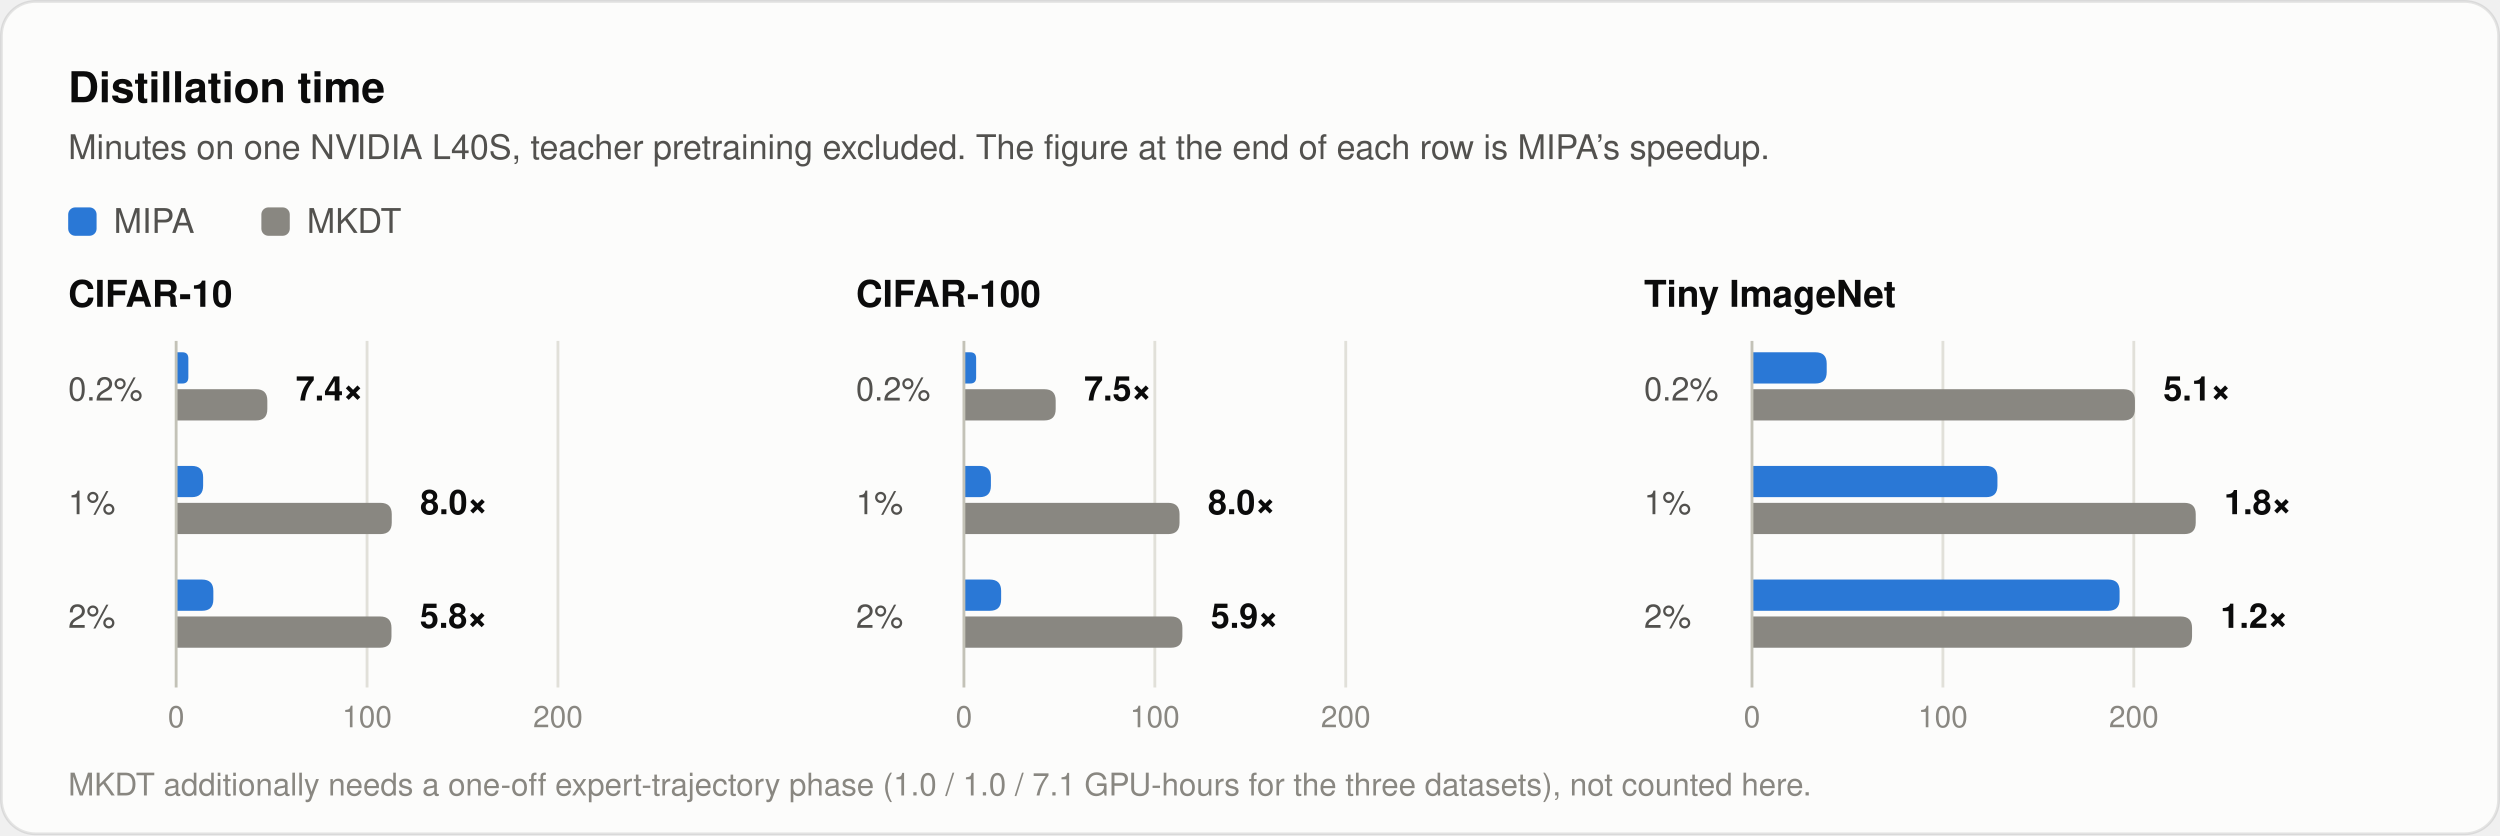
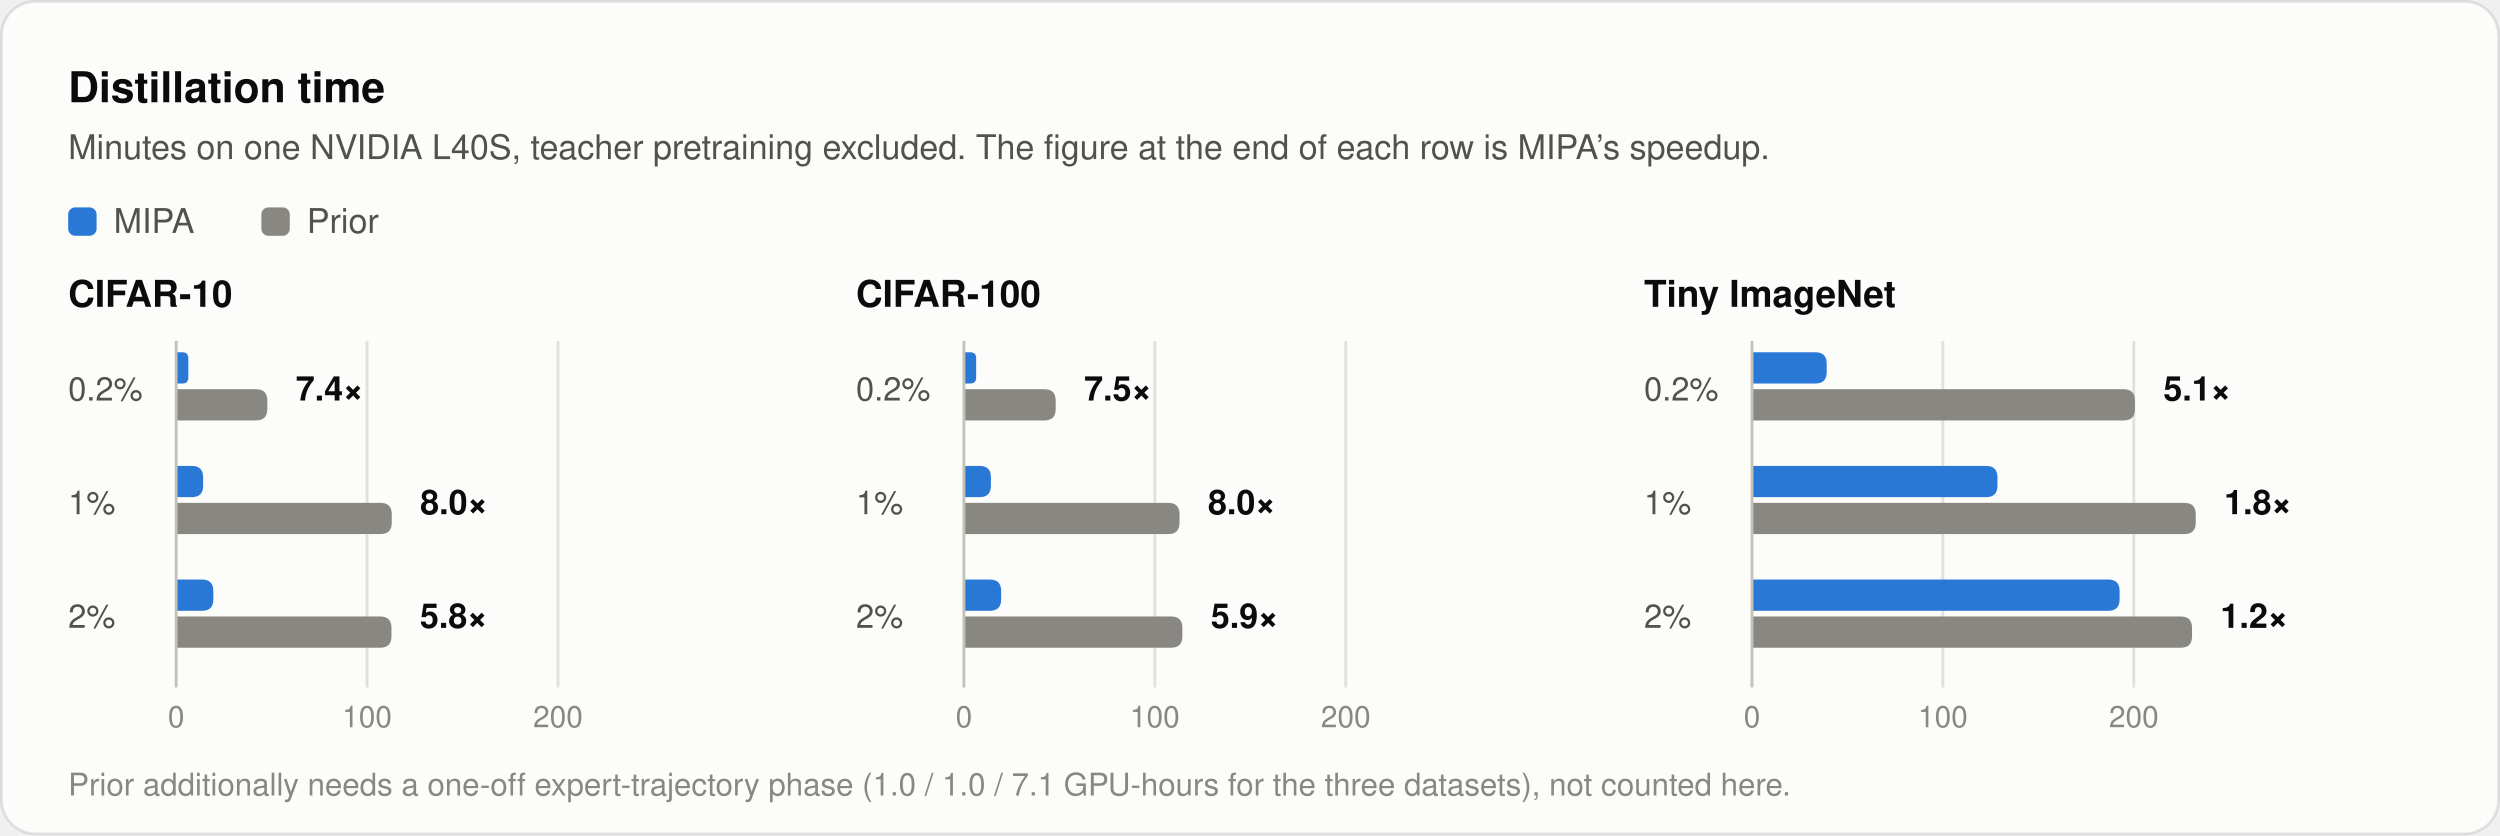
- <svg xmlns="http://www.w3.org/2000/svg" viewBox="0 0 880 294" width="880" height="294" role="img" aria-label="Distillation time of MIPA versus MKDT on three datasets">
+ <svg xmlns="http://www.w3.org/2000/svg" viewBox="0 0 880 294" width="880" height="294" role="img" aria-label="Distillation time of MIPA versus the prior method on three datasets">
  <style>text{font-family:system-ui, -apple-system, 'Segoe UI', Helvetica, Arial, sans-serif}.onblue{fill:#fff}.plate{fill:#fff}.px{image-rendering:pixelated;image-rendering:crisp-edges}.surface{fill:#fcfcfb}.bd{stroke:#0b0b0b;stroke-opacity:.10}.ink{fill:#0b0b0b}.ink2{fill:#52514e}.muted{fill:#898781}.s-grid{stroke:#e1e0d9}.s-axis{stroke:#c3c2b7}.s-ink2{stroke:#52514e}.f-ink2{fill:#52514e}.blue{fill:#2a78d6}.s-blue{stroke:#2a78d6}.orange{fill:#eb6834}.gray{fill:#898781}.s-gray{stroke:#898781}.tile{fill:#0b0b0b;fill-opacity:.035;stroke:#0b0b0b;stroke-opacity:.14}.r0{fill:#cde2fb}.r1{fill:#b7d3f6}.r2{fill:#9ec5f4}.r3{fill:#86b6ef}.r4{fill:#6da7ec}.r5{fill:#5598e7}.r6{fill:#3987e5}.r7{fill:#2a78d6}.r8{fill:#256abf}.r9{fill:#1c5cab}.r10{fill:#184f95}.r11{fill:#104281}.r12{fill:#0d366b}@media (prefers-color-scheme: dark){.surface{fill:#1a1a19}.bd{stroke:#ffffff;stroke-opacity:.10}.ink{fill:#f0efec}.ink2{fill:#c3c2b7}.muted{fill:#898781}.s-grid{stroke:#2c2c2a}.s-axis{stroke:#383835}.s-ink2{stroke:#c3c2b7}.f-ink2{fill:#c3c2b7}.blue{fill:#3987e5}.s-blue{stroke:#3987e5}.orange{fill:#d95926}.gray{fill:#898781}.s-gray{stroke:#898781}.tile{fill:#ffffff;fill-opacity:.05;stroke:#ffffff;stroke-opacity:.14}.r0{fill:#0d366b}.r1{fill:#104281}.r2{fill:#184f95}.r3{fill:#1c5cab}.r4{fill:#256abf}.r5{fill:#2a78d6}.r6{fill:#3987e5}.r7{fill:#5598e7}.r8{fill:#6da7ec}.r9{fill:#86b6ef}.r10{fill:#9ec5f4}.r11{fill:#b7d3f6}.r12{fill:#cde2fb}}</style>
  <defs />
  <rect x="0.5" y="0.5" width="879.0" height="293.0" rx="12" class="surface bd" />
  <text x="24.0" y="36.0" class="ink" font-size="15" font-weight="600" text-anchor="start">Distillation time</text>
  <text x="24.0" y="56.0" class="ink2" font-size="12" font-weight="400" text-anchor="start">Minutes on one NVIDIA L40S, teacher pretraining excluded. The figure at the end of each row is MIPA’s speedup.</text>
  <rect x="24.0" y="73.0" width="10.0" height="10.0" rx="2.5" class="blue" />
  <text x="40.0" y="82.0" class="ink2" font-size="12" font-weight="400" text-anchor="start">MIPA</text>
  <rect x="92.0" y="73.0" width="10.0" height="10.0" rx="2.5" class="gray" />
-   <text x="108.0" y="82.0" class="ink2" font-size="12" font-weight="400" text-anchor="start">MKDT</text>
+   <text x="108.0" y="82.0" class="ink2" font-size="12" font-weight="400" text-anchor="start">Prior</text>
  <text x="24.0" y="108.0" class="ink" font-size="13" font-weight="600" text-anchor="start">CIFAR-10</text>
  <line x1="129.2" y1="120.0" x2="129.2" y2="242.0" class="s-grid" stroke-width="1" />
  <line x1="196.4" y1="120.0" x2="196.4" y2="242.0" class="s-grid" stroke-width="1" />
  <text x="62.0" y="256.0" class="muted" font-size="10.5" font-weight="400" text-anchor="middle">0</text>
  <text x="129.2" y="256.0" class="muted" font-size="10.5" font-weight="400" text-anchor="middle">100</text>
  <text x="196.4" y="256.0" class="muted" font-size="10.5" font-weight="400" text-anchor="middle">200</text>
  <text x="24.0" y="141.0" class="ink2" font-size="11.5" font-weight="400" text-anchor="start">0.2%</text>
  <path d="M62.0,124.0 H64.2 Q66.3,124.0 66.3,126.2 V132.8 Q66.3,135.0 64.2,135.0 H62.0 Z" class="blue" />
  <path d="M62.0,137.0 H90.1 Q94.1,137.0 94.1,141.0 V144.0 Q94.1,148.0 90.1,148.0 H62.0 Z" class="gray" />
  <text x="104.1" y="141.0" class="ink" font-size="12" font-weight="600" text-anchor="start">7.4×</text>
  <text x="24.0" y="181.0" class="ink2" font-size="11.5" font-weight="400" text-anchor="start">1%</text>
  <path d="M62.0,164.0 H67.5 Q71.5,164.0 71.5,168.0 V171.0 Q71.5,175.0 67.5,175.0 H62.0 Z" class="blue" />
  <path d="M62.0,177.0 H133.9 Q137.9,177.0 137.9,181.0 V184.0 Q137.9,188.0 133.9,188.0 H62.0 Z" class="gray" />
  <text x="147.9" y="181.0" class="ink" font-size="12" font-weight="600" text-anchor="start">8.0×</text>
  <text x="24.0" y="221.0" class="ink2" font-size="11.5" font-weight="400" text-anchor="start">2%</text>
  <path d="M62.0,204.0 H71.1 Q75.1,204.0 75.1,208.0 V211.0 Q75.1,215.0 71.1,215.0 H62.0 Z" class="blue" />
  <path d="M62.0,217.0 H133.8 Q137.8,217.0 137.8,221.0 V224.0 Q137.8,228.0 133.8,228.0 H62.0 Z" class="gray" />
  <text x="147.8" y="221.0" class="ink" font-size="12" font-weight="600" text-anchor="start">5.8×</text>
  <line x1="62.0" y1="120.0" x2="62.0" y2="242.0" class="s-axis" stroke-width="1" />
  <text x="301.3" y="108.0" class="ink" font-size="13" font-weight="600" text-anchor="start">CIFAR-100</text>
  <line x1="406.5" y1="120.0" x2="406.5" y2="242.0" class="s-grid" stroke-width="1" />
  <line x1="473.7" y1="120.0" x2="473.7" y2="242.0" class="s-grid" stroke-width="1" />
  <text x="339.3" y="256.0" class="muted" font-size="10.5" font-weight="400" text-anchor="middle">0</text>
  <text x="406.5" y="256.0" class="muted" font-size="10.5" font-weight="400" text-anchor="middle">100</text>
  <text x="473.7" y="256.0" class="muted" font-size="10.5" font-weight="400" text-anchor="middle">200</text>
  <text x="301.3" y="141.0" class="ink2" font-size="11.5" font-weight="400" text-anchor="start">0.2%</text>
  <path d="M339.3,124.0 H341.5 Q343.6,124.0 343.6,126.1 V132.9 Q343.6,135.0 341.5,135.0 H339.3 Z" class="blue" />
  <path d="M339.3,137.0 H367.6 Q371.6,137.0 371.6,141.0 V144.0 Q371.6,148.0 367.6,148.0 H339.3 Z" class="gray" />
  <text x="381.6" y="141.0" class="ink" font-size="12" font-weight="600" text-anchor="start">7.5×</text>
  <text x="301.3" y="181.0" class="ink2" font-size="11.5" font-weight="400" text-anchor="start">1%</text>
  <path d="M339.3,164.0 H344.8 Q348.8,164.0 348.8,168.0 V171.0 Q348.8,175.0 344.8,175.0 H339.3 Z" class="blue" />
  <path d="M339.3,177.0 H411.2 Q415.2,177.0 415.2,181.0 V184.0 Q415.2,188.0 411.2,188.0 H339.3 Z" class="gray" />
  <text x="425.2" y="181.0" class="ink" font-size="12" font-weight="600" text-anchor="start">8.0×</text>
  <text x="301.3" y="221.0" class="ink2" font-size="11.5" font-weight="400" text-anchor="start">2%</text>
  <path d="M339.3,204.0 H348.4 Q352.4,204.0 352.4,208.0 V211.0 Q352.4,215.0 348.4,215.0 H339.3 Z" class="blue" />
  <path d="M339.3,217.0 H412.2 Q416.2,217.0 416.2,221.0 V224.0 Q416.2,228.0 412.2,228.0 H339.3 Z" class="gray" />
  <text x="426.2" y="221.0" class="ink" font-size="12" font-weight="600" text-anchor="start">5.9×</text>
  <line x1="339.3" y1="120.0" x2="339.3" y2="242.0" class="s-axis" stroke-width="1" />
  <text x="578.7" y="108.0" class="ink" font-size="13" font-weight="600" text-anchor="start">Tiny ImageNet</text>
  <line x1="683.9" y1="120.0" x2="683.9" y2="242.0" class="s-grid" stroke-width="1" />
  <line x1="751.1" y1="120.0" x2="751.1" y2="242.0" class="s-grid" stroke-width="1" />
  <text x="616.7" y="256.0" class="muted" font-size="10.5" font-weight="400" text-anchor="middle">0</text>
  <text x="683.9" y="256.0" class="muted" font-size="10.5" font-weight="400" text-anchor="middle">100</text>
  <text x="751.1" y="256.0" class="muted" font-size="10.5" font-weight="400" text-anchor="middle">200</text>
  <text x="578.7" y="141.0" class="ink2" font-size="11.5" font-weight="400" text-anchor="start">0.2%</text>
  <path d="M616.7,124.0 H639.0 Q643.0,124.0 643.0,128.0 V131.0 Q643.0,135.0 639.0,135.0 H616.7 Z" class="blue" />
  <path d="M616.7,137.0 H747.5 Q751.5,137.0 751.5,141.0 V144.0 Q751.5,148.0 747.5,148.0 H616.7 Z" class="gray" />
  <text x="761.5" y="141.0" class="ink" font-size="12" font-weight="600" text-anchor="start">5.1×</text>
  <text x="578.7" y="181.0" class="ink2" font-size="11.5" font-weight="400" text-anchor="start">1%</text>
  <path d="M616.7,164.0 H699.1 Q703.1,164.0 703.1,168.0 V171.0 Q703.1,175.0 699.1,175.0 H616.7 Z" class="blue" />
  <path d="M616.7,177.0 H768.9 Q772.9,177.0 772.9,181.0 V184.0 Q772.9,188.0 768.9,188.0 H616.7 Z" class="gray" />
  <text x="782.9" y="181.0" class="ink" font-size="12" font-weight="600" text-anchor="start">1.8×</text>
  <text x="578.7" y="221.0" class="ink2" font-size="11.5" font-weight="400" text-anchor="start">2%</text>
  <path d="M616.7,204.0 H742.1 Q746.1,204.0 746.1,208.0 V211.0 Q746.1,215.0 742.1,215.0 H616.7 Z" class="blue" />
  <path d="M616.7,217.0 H767.6 Q771.6,217.0 771.6,221.0 V224.0 Q771.6,228.0 767.6,228.0 H616.7 Z" class="gray" />
  <text x="781.6" y="221.0" class="ink" font-size="12" font-weight="600" text-anchor="start">1.2×</text>
  <line x1="616.7" y1="120.0" x2="616.7" y2="242.0" class="s-axis" stroke-width="1" />
-   <text x="24.0" y="280.0" class="muted" font-size="11" font-weight="400" text-anchor="start">MKDT additionally needs a one-off expert-trajectory phase (1.0 / 1.0 / 7.1 GPU-hours for the three datasets), not counted here.</text>
+   <text x="24.0" y="280.0" class="muted" font-size="11" font-weight="400" text-anchor="start">Prior additionally needs a one-off expert-trajectory phase (1.0 / 1.0 / 7.1 GPU-hours for the three datasets), not counted here.</text>
</svg>
